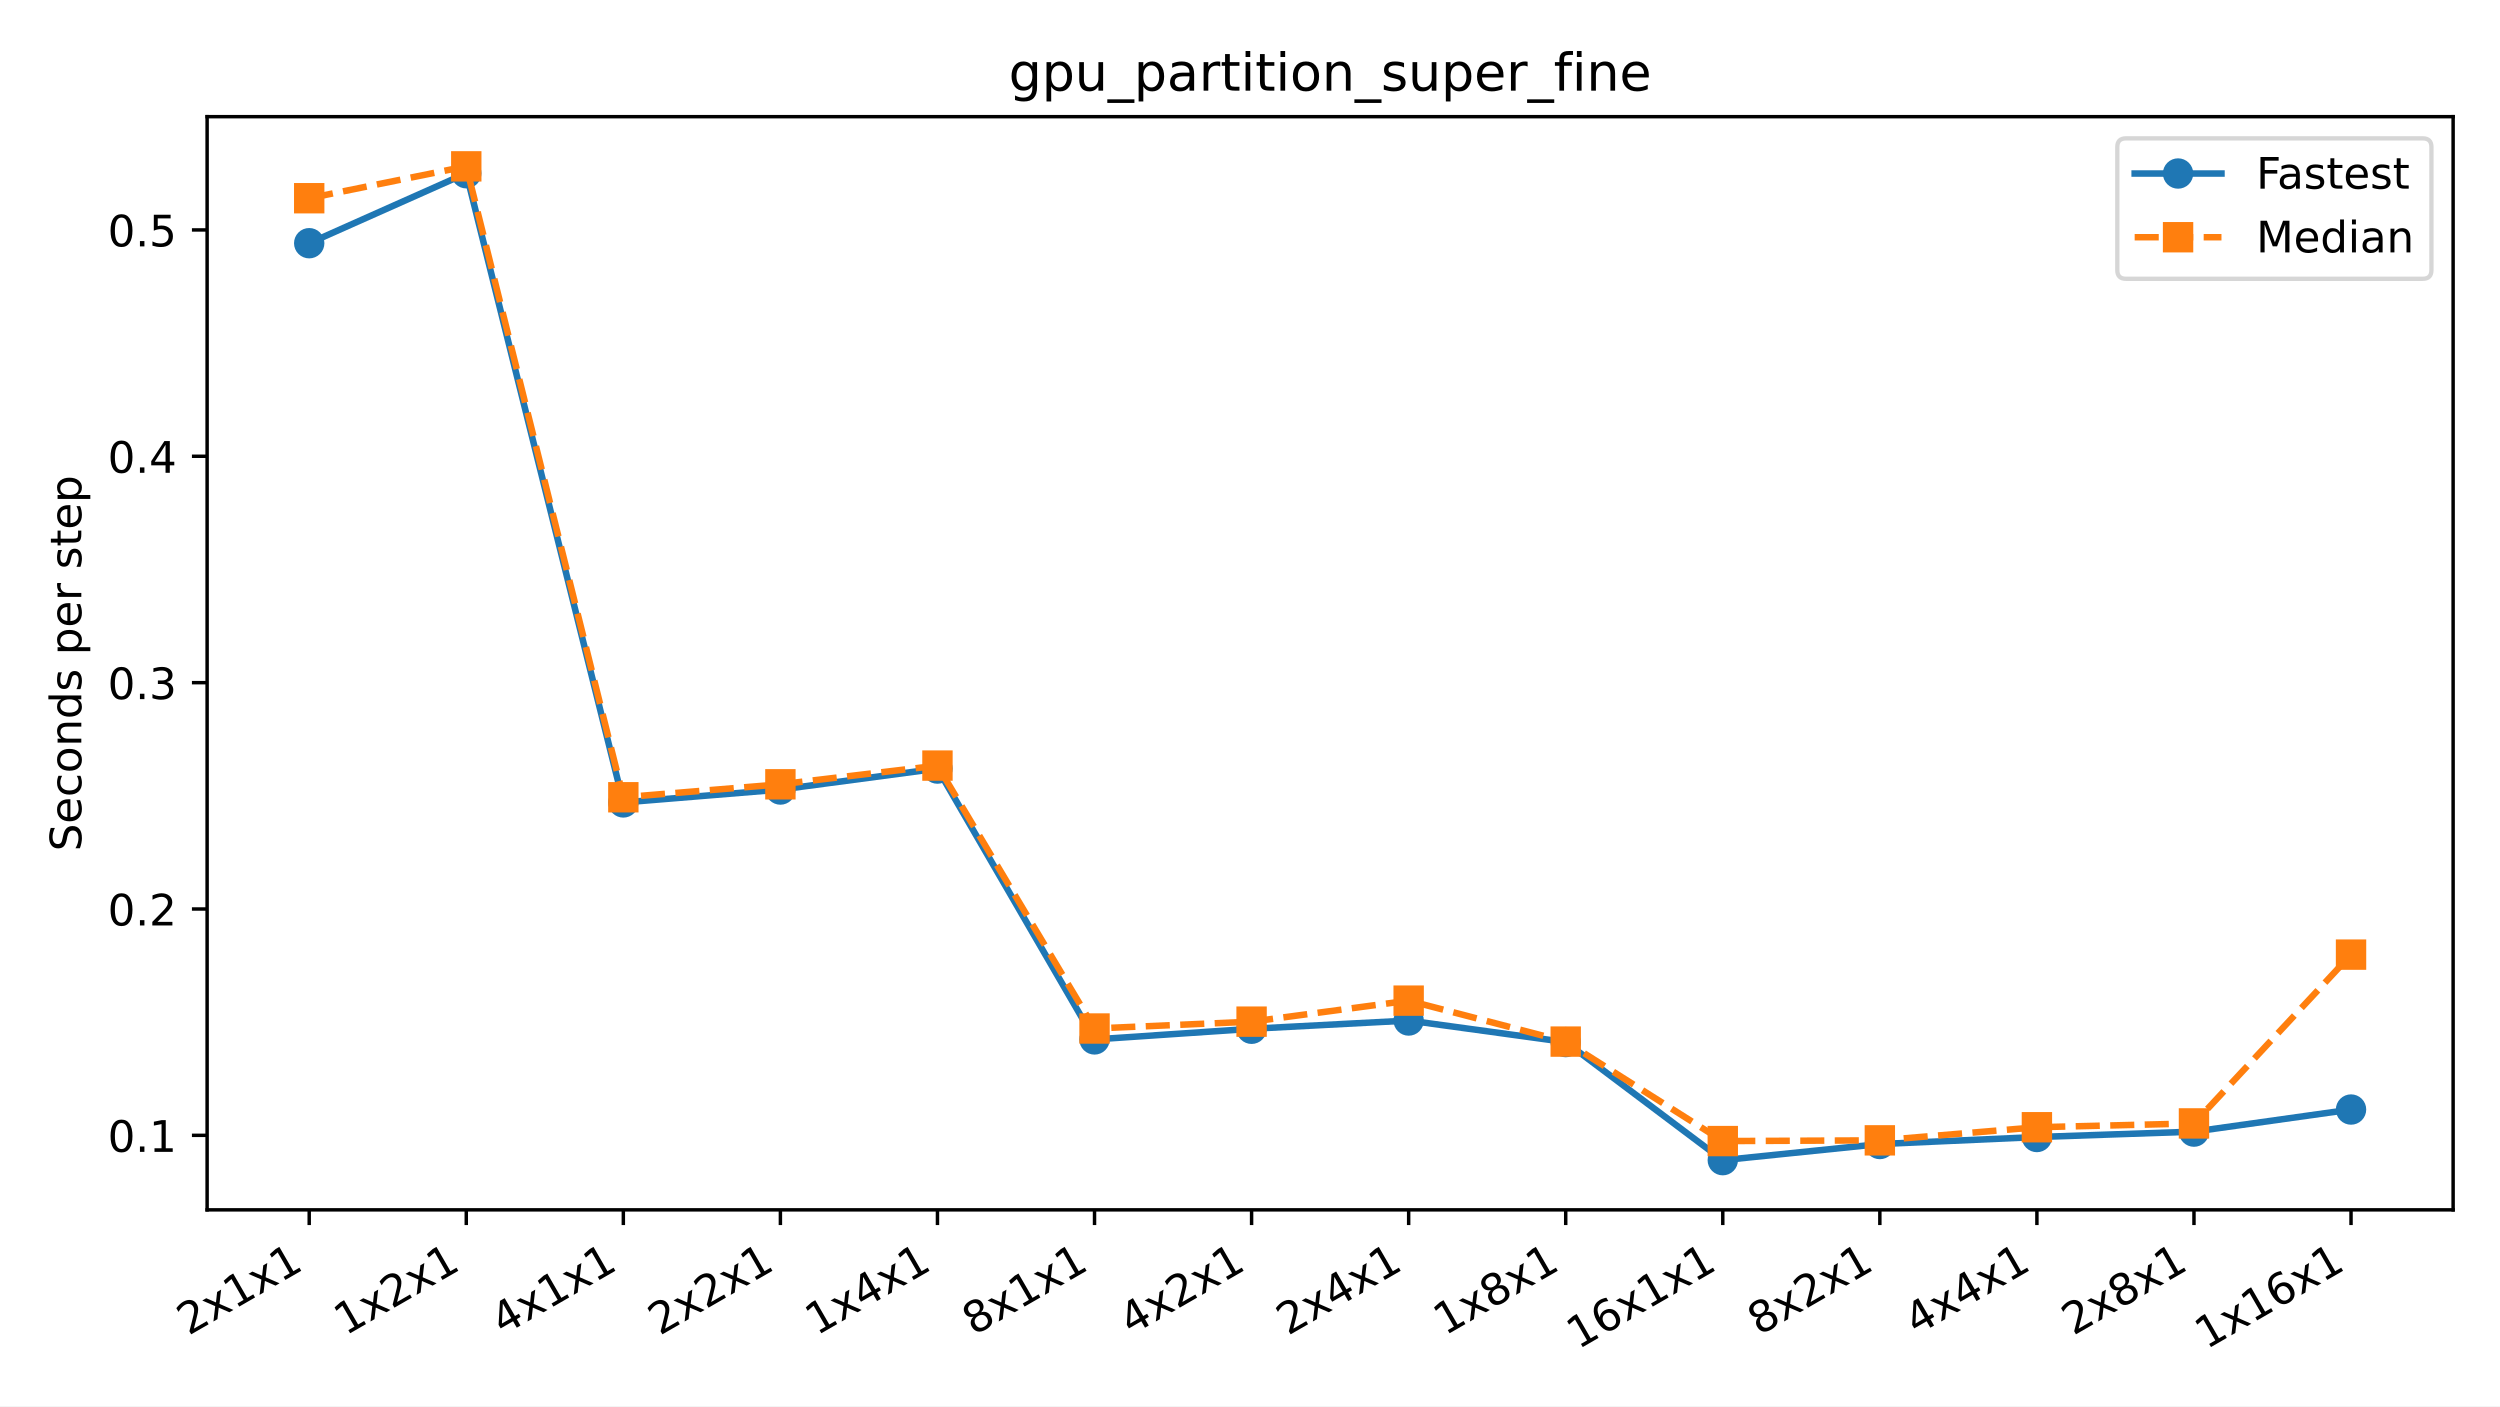
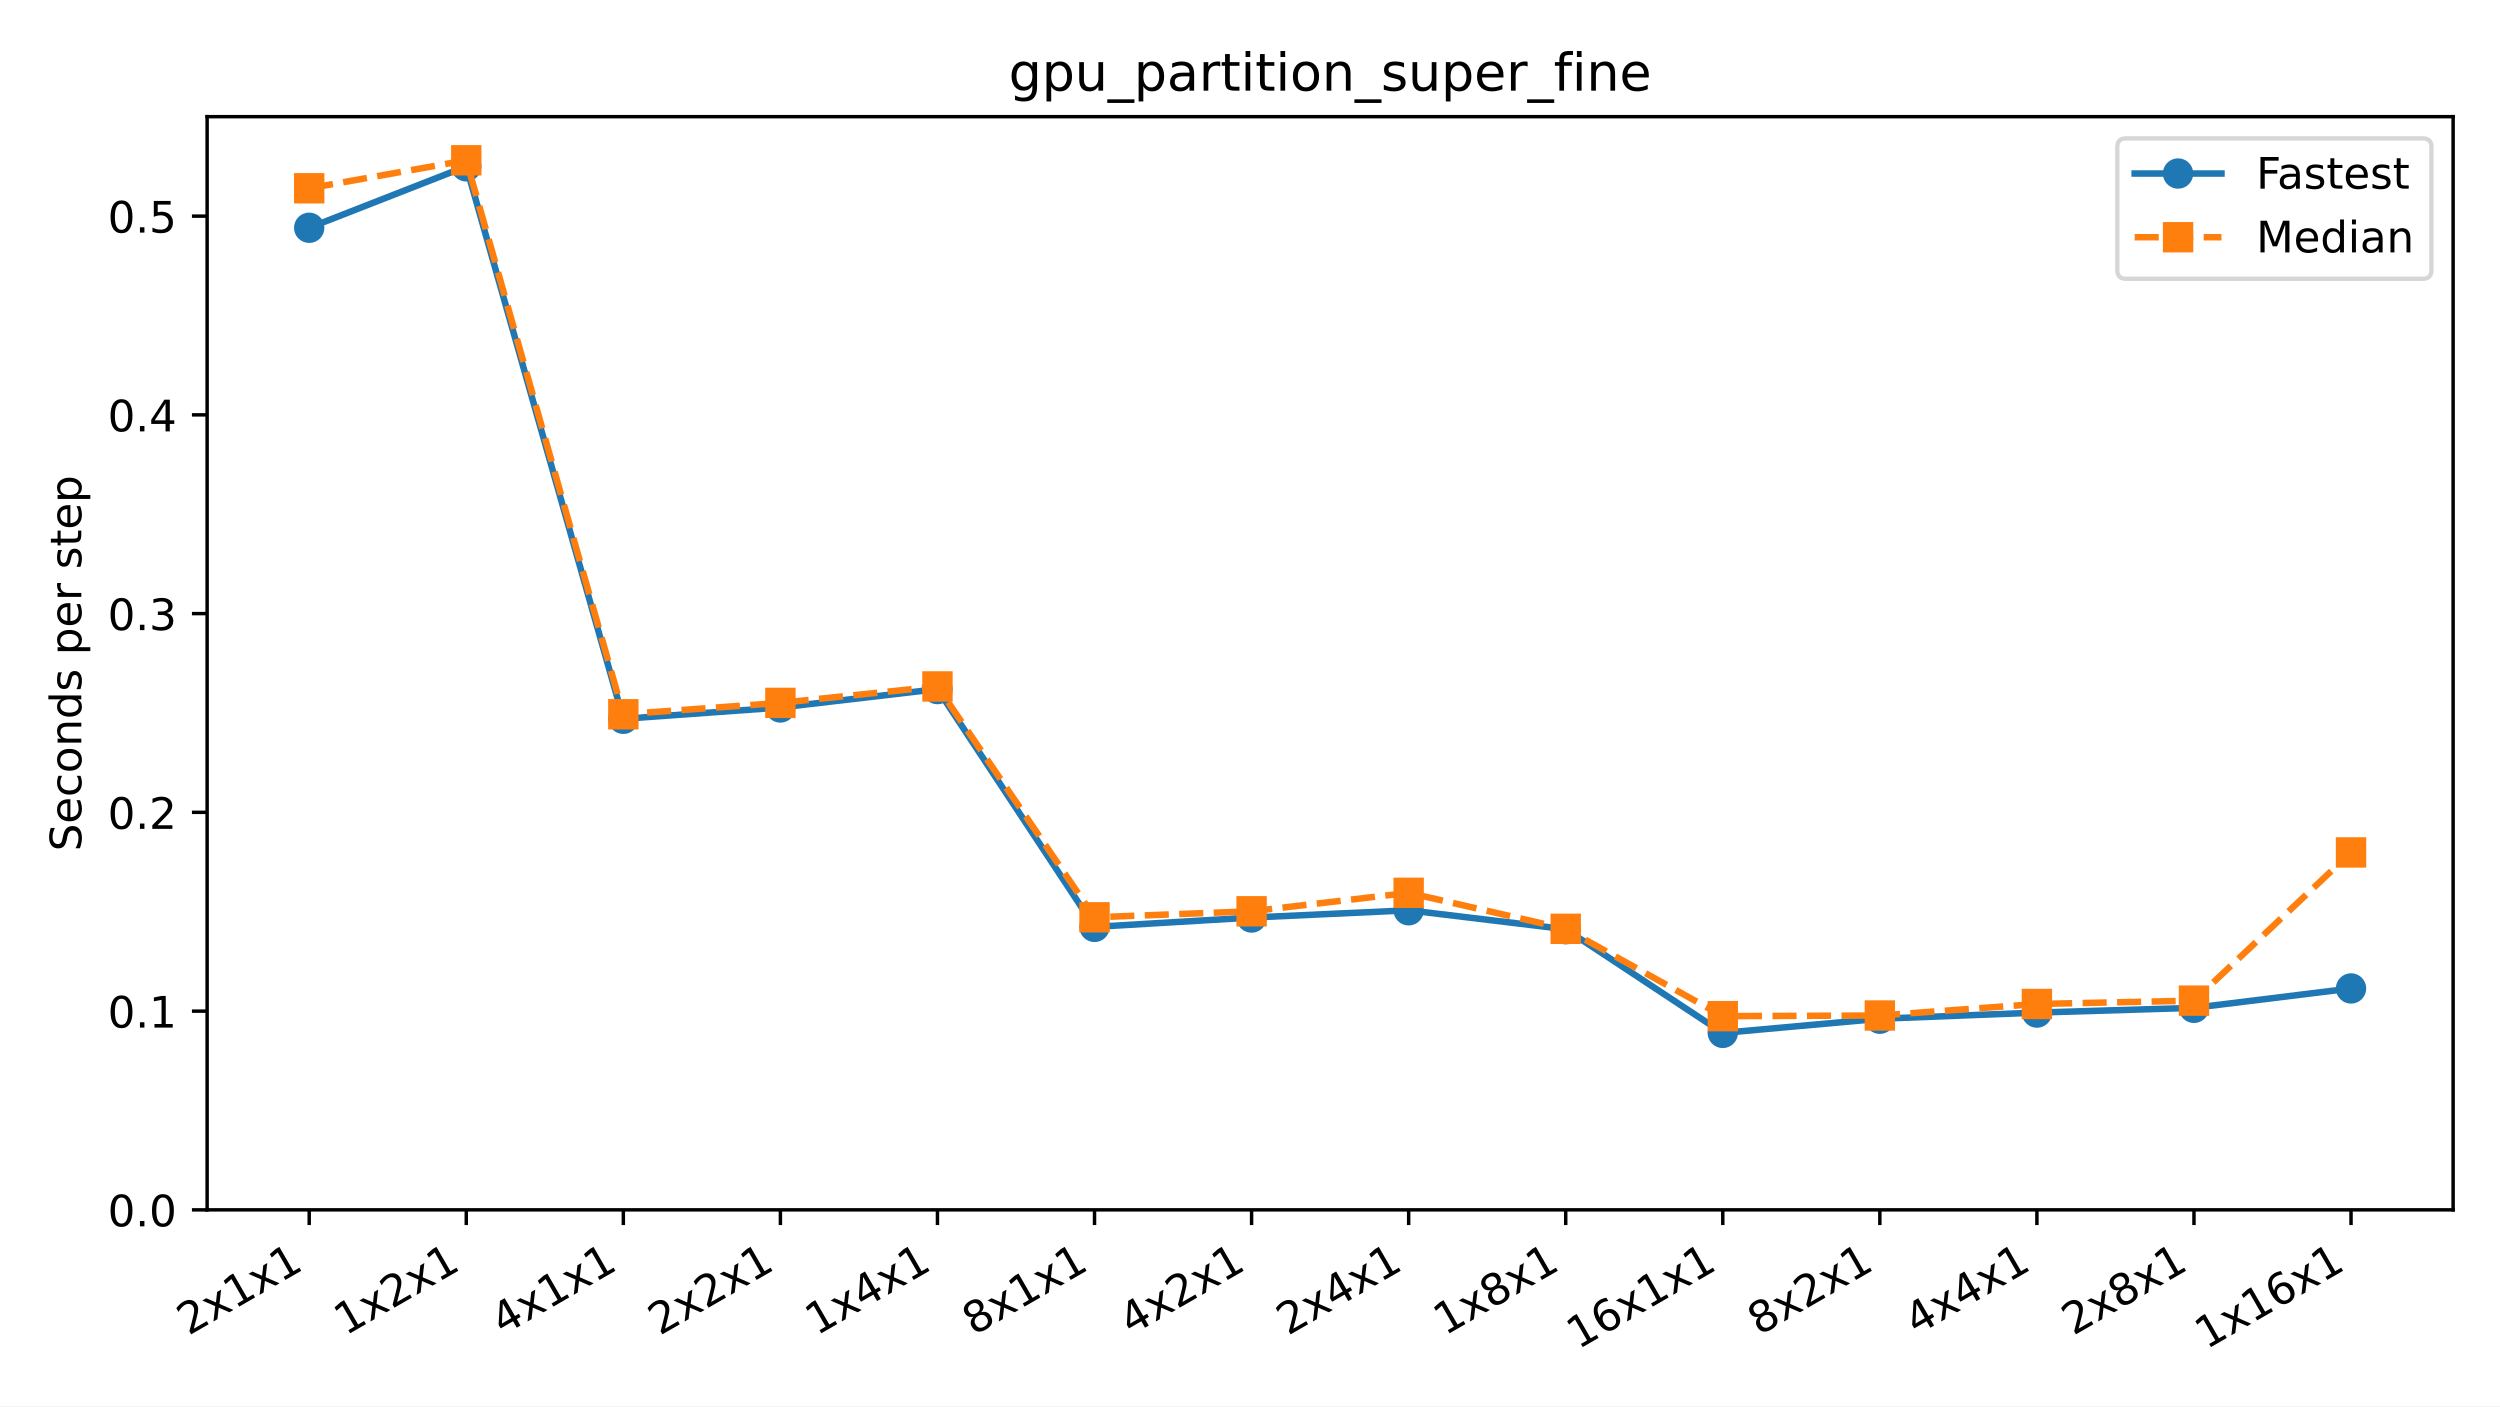
<svg xmlns="http://www.w3.org/2000/svg" xmlns:xlink="http://www.w3.org/1999/xlink" width="576pt" height="324pt" viewBox="0 0 576 324" version="1.1">
  <defs>
    <style type="text/css">*{stroke-linejoin: round; stroke-linecap: butt}</style>
  </defs>
  <g id="figure_1">
    <g id="patch_1">
      <path d="M 0 324 L 576 324 L 576 0 L 0 0 z " style="fill: #ffffff" />
    </g>
    <g id="axes_1">
      <g id="patch_2">
        <path d="M 47.72 278.75 L 565.2 278.75 L 565.2 26.88 L 47.72 26.88 z " style="fill: #ffffff" />
      </g>
      <g id="matplotlib.axis_1">
        <g id="xtick_1">
          <g id="line2d_1">
            <defs>
              <path id="m915a4b6a7f" d="M 0 0 L 0 3.5 " style="stroke: #000000; stroke-width: 0.8" />
            </defs>
            <g>
              <use xlink:href="#m915a4b6a7f" x="71.242" y="278.75" style="stroke: #000000; stroke-width: 0.8" />
            </g>
          </g>
          <g id="text_1">
            <text style="font-size: 10px; font-family: 'DejaVu Sans', 'Bitstream Vera Sans', 'Computer Modern Sans Serif', 'Lucida Grande', 'Verdana', 'Geneva', 'Lucid', 'Arial', 'Helvetica', 'Avant Garde', sans-serif" transform="translate(43.42014 307.7934) rotate(-30)">2x1x1</text>
          </g>
        </g>
        <g id="xtick_2">
          <g id="line2d_2">
            <g>
              <use xlink:href="#m915a4b6a7f" x="107.429" y="278.75" style="stroke: #000000; stroke-width: 0.8" />
            </g>
          </g>
          <g id="text_2">
            <text style="font-size: 10px; font-family: 'DejaVu Sans', 'Bitstream Vera Sans', 'Computer Modern Sans Serif', 'Lucida Grande', 'Verdana', 'Geneva', 'Lucid', 'Arial', 'Helvetica', 'Avant Garde', sans-serif" transform="translate(79.60755 307.7934) rotate(-30)">1x2x1</text>
          </g>
        </g>
        <g id="xtick_3">
          <g id="line2d_3">
            <g>
              <use xlink:href="#m915a4b6a7f" x="143.617" y="278.75" style="stroke: #000000; stroke-width: 0.8" />
            </g>
          </g>
          <g id="text_3">
            <text style="font-size: 10px; font-family: 'DejaVu Sans', 'Bitstream Vera Sans', 'Computer Modern Sans Serif', 'Lucida Grande', 'Verdana', 'Geneva', 'Lucid', 'Arial', 'Helvetica', 'Avant Garde', sans-serif" transform="translate(115.795 307.7934) rotate(-30)">4x1x1</text>
          </g>
        </g>
        <g id="xtick_4">
          <g id="line2d_4">
            <g>
              <use xlink:href="#m915a4b6a7f" x="179.804" y="278.75" style="stroke: #000000; stroke-width: 0.8" />
            </g>
          </g>
          <g id="text_4">
            <text style="font-size: 10px; font-family: 'DejaVu Sans', 'Bitstream Vera Sans', 'Computer Modern Sans Serif', 'Lucida Grande', 'Verdana', 'Geneva', 'Lucid', 'Arial', 'Helvetica', 'Avant Garde', sans-serif" transform="translate(151.9824 307.7934) rotate(-30)">2x2x1</text>
          </g>
        </g>
        <g id="xtick_5">
          <g id="line2d_5">
            <g>
              <use xlink:href="#m915a4b6a7f" x="215.991" y="278.75" style="stroke: #000000; stroke-width: 0.8" />
            </g>
          </g>
          <g id="text_5">
            <text style="font-size: 10px; font-family: 'DejaVu Sans', 'Bitstream Vera Sans', 'Computer Modern Sans Serif', 'Lucida Grande', 'Verdana', 'Geneva', 'Lucid', 'Arial', 'Helvetica', 'Avant Garde', sans-serif" transform="translate(188.1698 307.7934) rotate(-30)">1x4x1</text>
          </g>
        </g>
        <g id="xtick_6">
          <g id="line2d_6">
            <g>
              <use xlink:href="#m915a4b6a7f" x="252.179" y="278.75" style="stroke: #000000; stroke-width: 0.8" />
            </g>
          </g>
          <g id="text_6">
            <text style="font-size: 10px; font-family: 'DejaVu Sans', 'Bitstream Vera Sans', 'Computer Modern Sans Serif', 'Lucida Grande', 'Verdana', 'Geneva', 'Lucid', 'Arial', 'Helvetica', 'Avant Garde', sans-serif" transform="translate(224.3572 307.7934) rotate(-30)">8x1x1</text>
          </g>
        </g>
        <g id="xtick_7">
          <g id="line2d_7">
            <g>
              <use xlink:href="#m915a4b6a7f" x="288.366" y="278.75" style="stroke: #000000; stroke-width: 0.8" />
            </g>
          </g>
          <g id="text_7">
            <text style="font-size: 10px; font-family: 'DejaVu Sans', 'Bitstream Vera Sans', 'Computer Modern Sans Serif', 'Lucida Grande', 'Verdana', 'Geneva', 'Lucid', 'Arial', 'Helvetica', 'Avant Garde', sans-serif" transform="translate(260.5446 307.7934) rotate(-30)">4x2x1</text>
          </g>
        </g>
        <g id="xtick_8">
          <g id="line2d_8">
            <g>
              <use xlink:href="#m915a4b6a7f" x="324.554" y="278.75" style="stroke: #000000; stroke-width: 0.8" />
            </g>
          </g>
          <g id="text_8">
            <text style="font-size: 10px; font-family: 'DejaVu Sans', 'Bitstream Vera Sans', 'Computer Modern Sans Serif', 'Lucida Grande', 'Verdana', 'Geneva', 'Lucid', 'Arial', 'Helvetica', 'Avant Garde', sans-serif" transform="translate(296.732 307.7934) rotate(-30)">2x4x1</text>
          </g>
        </g>
        <g id="xtick_9">
          <g id="line2d_9">
            <g>
              <use xlink:href="#m915a4b6a7f" x="360.741" y="278.75" style="stroke: #000000; stroke-width: 0.8" />
            </g>
          </g>
          <g id="text_9">
            <text style="font-size: 10px; font-family: 'DejaVu Sans', 'Bitstream Vera Sans', 'Computer Modern Sans Serif', 'Lucida Grande', 'Verdana', 'Geneva', 'Lucid', 'Arial', 'Helvetica', 'Avant Garde', sans-serif" transform="translate(332.9194 307.7934) rotate(-30)">1x8x1</text>
          </g>
        </g>
        <g id="xtick_10">
          <g id="line2d_10">
            <g>
              <use xlink:href="#m915a4b6a7f" x="396.929" y="278.75" style="stroke: #000000; stroke-width: 0.8" />
            </g>
          </g>
          <g id="text_10">
            <text style="font-size: 10px; font-family: 'DejaVu Sans', 'Bitstream Vera Sans', 'Computer Modern Sans Serif', 'Lucida Grande', 'Verdana', 'Geneva', 'Lucid', 'Arial', 'Helvetica', 'Avant Garde', sans-serif" transform="translate(363.5968 310.9747) rotate(-30)">16x1x1</text>
          </g>
        </g>
        <g id="xtick_11">
          <g id="line2d_11">
            <g>
              <use xlink:href="#m915a4b6a7f" x="433.116" y="278.75" style="stroke: #000000; stroke-width: 0.8" />
            </g>
          </g>
          <g id="text_11">
            <text style="font-size: 10px; font-family: 'DejaVu Sans', 'Bitstream Vera Sans', 'Computer Modern Sans Serif', 'Lucida Grande', 'Verdana', 'Geneva', 'Lucid', 'Arial', 'Helvetica', 'Avant Garde', sans-serif" transform="translate(405.2943 307.7934) rotate(-30)">8x2x1</text>
          </g>
        </g>
        <g id="xtick_12">
          <g id="line2d_12">
            <g>
              <use xlink:href="#m915a4b6a7f" x="469.303" y="278.75" style="stroke: #000000; stroke-width: 0.8" />
            </g>
          </g>
          <g id="text_12">
            <text style="font-size: 10px; font-family: 'DejaVu Sans', 'Bitstream Vera Sans', 'Computer Modern Sans Serif', 'Lucida Grande', 'Verdana', 'Geneva', 'Lucid', 'Arial', 'Helvetica', 'Avant Garde', sans-serif" transform="translate(441.4817 307.7934) rotate(-30)">4x4x1</text>
          </g>
        </g>
        <g id="xtick_13">
          <g id="line2d_13">
            <g>
              <use xlink:href="#m915a4b6a7f" x="505.491" y="278.75" style="stroke: #000000; stroke-width: 0.8" />
            </g>
          </g>
          <g id="text_13">
            <text style="font-size: 10px; font-family: 'DejaVu Sans', 'Bitstream Vera Sans', 'Computer Modern Sans Serif', 'Lucida Grande', 'Verdana', 'Geneva', 'Lucid', 'Arial', 'Helvetica', 'Avant Garde', sans-serif" transform="translate(477.6691 307.7934) rotate(-30)">2x8x1</text>
          </g>
        </g>
        <g id="xtick_14">
          <g id="line2d_14">
            <g>
              <use xlink:href="#m915a4b6a7f" x="541.678" y="278.75" style="stroke: #000000; stroke-width: 0.8" />
            </g>
          </g>
          <g id="text_14">
            <text style="font-size: 10px; font-family: 'DejaVu Sans', 'Bitstream Vera Sans', 'Computer Modern Sans Serif', 'Lucida Grande', 'Verdana', 'Geneva', 'Lucid', 'Arial', 'Helvetica', 'Avant Garde', sans-serif" transform="translate(508.3464 310.9747) rotate(-30)">1x16x1</text>
          </g>
        </g>
      </g>
      <g id="matplotlib.axis_2">
        <g id="ytick_1">
          <g id="line2d_15">
            <defs>
              <path id="mc665064905" d="M 0 0 L -3.5 0 " style="stroke: #000000; stroke-width: 0.8" />
            </defs>
            <g>
-               <use xlink:href="#mc665064905" x="47.72" y="261.583" style="stroke: #000000; stroke-width: 0.8" />
+               <use xlink:href="#mc665064905" x="47.72" y="278.75" style="stroke: #000000; stroke-width: 0.8" />
            </g>
          </g>
          <g id="text_15">
-             <text style="font-size: 10px; font-family: 'DejaVu Sans', 'Bitstream Vera Sans', 'Computer Modern Sans Serif', 'Lucida Grande', 'Verdana', 'Geneva', 'Lucid', 'Arial', 'Helvetica', 'Avant Garde', sans-serif; text-anchor: end" x="40.72" y="265.382" transform="rotate(-0 40.72 265.3819)">0.1</text>
+             <text style="font-size: 10px; font-family: 'DejaVu Sans', 'Bitstream Vera Sans', 'Computer Modern Sans Serif', 'Lucida Grande', 'Verdana', 'Geneva', 'Lucid', 'Arial', 'Helvetica', 'Avant Garde', sans-serif; text-anchor: end" x="40.72" y="282.55" transform="rotate(-0 40.72 282.5497)">0.0</text>
          </g>
        </g>
        <g id="ytick_2">
          <g id="line2d_16">
            <g>
-               <use xlink:href="#mc665064905" x="47.72" y="209.432" style="stroke: #000000; stroke-width: 0.8" />
+               <use xlink:href="#mc665064905" x="47.72" y="232.959" style="stroke: #000000; stroke-width: 0.8" />
            </g>
          </g>
          <g id="text_16">
-             <text style="font-size: 10px; font-family: 'DejaVu Sans', 'Bitstream Vera Sans', 'Computer Modern Sans Serif', 'Lucida Grande', 'Verdana', 'Geneva', 'Lucid', 'Arial', 'Helvetica', 'Avant Garde', sans-serif; text-anchor: end" x="40.72" y="213.231" transform="rotate(-0 40.72 213.2307)">0.2</text>
+             <text style="font-size: 10px; font-family: 'DejaVu Sans', 'Bitstream Vera Sans', 'Computer Modern Sans Serif', 'Lucida Grande', 'Verdana', 'Geneva', 'Lucid', 'Arial', 'Helvetica', 'Avant Garde', sans-serif; text-anchor: end" x="40.72" y="236.759" transform="rotate(-0 40.72 236.7586)">0.1</text>
          </g>
        </g>
        <g id="ytick_3">
          <g id="line2d_17">
            <g>
-               <use xlink:href="#mc665064905" x="47.72" y="157.28" style="stroke: #000000; stroke-width: 0.8" />
+               <use xlink:href="#mc665064905" x="47.72" y="187.168" style="stroke: #000000; stroke-width: 0.8" />
            </g>
          </g>
          <g id="text_17">
-             <text style="font-size: 10px; font-family: 'DejaVu Sans', 'Bitstream Vera Sans', 'Computer Modern Sans Serif', 'Lucida Grande', 'Verdana', 'Geneva', 'Lucid', 'Arial', 'Helvetica', 'Avant Garde', sans-serif; text-anchor: end" x="40.72" y="161.08" transform="rotate(-0 40.72 161.0796)">0.3</text>
+             <text style="font-size: 10px; font-family: 'DejaVu Sans', 'Bitstream Vera Sans', 'Computer Modern Sans Serif', 'Lucida Grande', 'Verdana', 'Geneva', 'Lucid', 'Arial', 'Helvetica', 'Avant Garde', sans-serif; text-anchor: end" x="40.72" y="190.968" transform="rotate(-0 40.72 190.9676)">0.2</text>
          </g>
        </g>
        <g id="ytick_4">
          <g id="line2d_18">
            <g>
-               <use xlink:href="#mc665064905" x="47.72" y="105.129" style="stroke: #000000; stroke-width: 0.8" />
+               <use xlink:href="#mc665064905" x="47.72" y="141.377" style="stroke: #000000; stroke-width: 0.8" />
            </g>
          </g>
          <g id="text_18">
-             <text style="font-size: 10px; font-family: 'DejaVu Sans', 'Bitstream Vera Sans', 'Computer Modern Sans Serif', 'Lucida Grande', 'Verdana', 'Geneva', 'Lucid', 'Arial', 'Helvetica', 'Avant Garde', sans-serif; text-anchor: end" x="40.72" y="108.928" transform="rotate(-0 40.72 108.9284)">0.4</text>
+             <text style="font-size: 10px; font-family: 'DejaVu Sans', 'Bitstream Vera Sans', 'Computer Modern Sans Serif', 'Lucida Grande', 'Verdana', 'Geneva', 'Lucid', 'Arial', 'Helvetica', 'Avant Garde', sans-serif; text-anchor: end" x="40.72" y="145.177" transform="rotate(-0 40.72 145.1766)">0.3</text>
          </g>
        </g>
        <g id="ytick_5">
          <g id="line2d_19">
            <g>
-               <use xlink:href="#mc665064905" x="47.72" y="52.978" style="stroke: #000000; stroke-width: 0.8" />
+               <use xlink:href="#mc665064905" x="47.72" y="95.586" style="stroke: #000000; stroke-width: 0.8" />
            </g>
          </g>
          <g id="text_19">
-             <text style="font-size: 10px; font-family: 'DejaVu Sans', 'Bitstream Vera Sans', 'Computer Modern Sans Serif', 'Lucida Grande', 'Verdana', 'Geneva', 'Lucid', 'Arial', 'Helvetica', 'Avant Garde', sans-serif; text-anchor: end" x="40.72" y="56.777" transform="rotate(-0 40.72 56.77729)">0.5</text>
-           </g>
-         </g>
-         <g id="text_20">
+             <text style="font-size: 10px; font-family: 'DejaVu Sans', 'Bitstream Vera Sans', 'Computer Modern Sans Serif', 'Lucida Grande', 'Verdana', 'Geneva', 'Lucid', 'Arial', 'Helvetica', 'Avant Garde', sans-serif; text-anchor: end" x="40.72" y="99.386" transform="rotate(-0 40.72 99.38553)">0.4</text>
+           </g>
+         </g>
+         <g id="ytick_6">
+           <g id="line2d_20">
+             <g>
+               <use xlink:href="#mc665064905" x="47.72" y="49.795" style="stroke: #000000; stroke-width: 0.8" />
+             </g>
+           </g>
+           <g id="text_20">
+             <text style="font-size: 10px; font-family: 'DejaVu Sans', 'Bitstream Vera Sans', 'Computer Modern Sans Serif', 'Lucida Grande', 'Verdana', 'Geneva', 'Lucid', 'Arial', 'Helvetica', 'Avant Garde', sans-serif; text-anchor: end" x="40.72" y="53.594" transform="rotate(-0 40.72 53.59449)">0.5</text>
+           </g>
+         </g>
+         <g id="text_21">
          <text style="font-size: 10px; font-family: 'DejaVu Sans', 'Bitstream Vera Sans', 'Computer Modern Sans Serif', 'Lucida Grande', 'Verdana', 'Geneva', 'Lucid', 'Arial', 'Helvetica', 'Avant Garde', sans-serif; text-anchor: middle" x="18.737" y="152.815" transform="rotate(-90 18.73719 152.8152)">Seconds per step</text>
        </g>
      </g>
-       <g id="line2d_20">
-         <path d="M 71.242 56.035 L 107.429 39.918 L 143.617 184.883 L 179.804 181.91 L 215.991 177.083 L 252.179 239.484 L 288.366 237.03 L 324.554 235.129 L 360.741 240.096 L 396.929 267.302 L 433.116 263.584 L 469.303 261.97 L 505.491 260.726 L 541.678 255.637 " clip-path="url(#p97ec020c4a)" style="fill: none; stroke: #1f77b4; stroke-width: 1.5; stroke-linecap: square" />
+       <g id="line2d_21">
+         <path d="M 71.242 52.479 L 107.429 38.328 L 143.617 165.614 L 179.804 163.003 L 215.991 158.765 L 252.179 213.556 L 288.366 211.401 L 324.554 209.732 L 360.741 214.094 L 396.929 237.981 L 433.116 234.717 L 469.303 233.3 L 505.491 232.207 L 541.678 227.739 " clip-path="url(#p97ec020c4a)" style="fill: none; stroke: #1f77b4; stroke-width: 1.5; stroke-linecap: square" />
        <defs>
          <path id="mfb15104b4f" d="M 0 3 C 0.796 3 1.559 2.684 2.121 2.121 C 2.684 1.559 3 0.796 3 0 C 3 -0.796 2.684 -1.559 2.121 -2.121 C 1.559 -2.684 0.796 -3 0 -3 C -0.796 -3 -1.559 -2.684 -2.121 -2.121 C -2.684 -1.559 -3 -0.796 -3 0 C -3 0.796 -2.684 1.559 -2.121 2.121 C -1.559 2.684 -0.796 3 0 3 z " style="stroke: #1f77b4" />
        </defs>
        <g clip-path="url(#p97ec020c4a)">
-           <use xlink:href="#mfb15104b4f" x="71.242" y="56.035" style="fill: #1f77b4; stroke: #1f77b4" />
-           <use xlink:href="#mfb15104b4f" x="107.429" y="39.918" style="fill: #1f77b4; stroke: #1f77b4" />
-           <use xlink:href="#mfb15104b4f" x="143.617" y="184.883" style="fill: #1f77b4; stroke: #1f77b4" />
-           <use xlink:href="#mfb15104b4f" x="179.804" y="181.91" style="fill: #1f77b4; stroke: #1f77b4" />
-           <use xlink:href="#mfb15104b4f" x="215.991" y="177.083" style="fill: #1f77b4; stroke: #1f77b4" />
-           <use xlink:href="#mfb15104b4f" x="252.179" y="239.484" style="fill: #1f77b4; stroke: #1f77b4" />
-           <use xlink:href="#mfb15104b4f" x="288.366" y="237.03" style="fill: #1f77b4; stroke: #1f77b4" />
-           <use xlink:href="#mfb15104b4f" x="324.554" y="235.129" style="fill: #1f77b4; stroke: #1f77b4" />
-           <use xlink:href="#mfb15104b4f" x="360.741" y="240.096" style="fill: #1f77b4; stroke: #1f77b4" />
-           <use xlink:href="#mfb15104b4f" x="396.929" y="267.302" style="fill: #1f77b4; stroke: #1f77b4" />
-           <use xlink:href="#mfb15104b4f" x="433.116" y="263.584" style="fill: #1f77b4; stroke: #1f77b4" />
-           <use xlink:href="#mfb15104b4f" x="469.303" y="261.97" style="fill: #1f77b4; stroke: #1f77b4" />
-           <use xlink:href="#mfb15104b4f" x="505.491" y="260.726" style="fill: #1f77b4; stroke: #1f77b4" />
-           <use xlink:href="#mfb15104b4f" x="541.678" y="255.637" style="fill: #1f77b4; stroke: #1f77b4" />
-         </g>
-       </g>
-       <g id="line2d_21">
-         <path d="M 71.242 45.67 L 107.429 38.329 L 143.617 183.69 L 179.804 180.704 L 215.991 176.393 L 252.179 236.97 L 288.366 235.388 L 324.554 230.547 L 360.741 239.985 L 396.929 262.905 L 433.116 262.736 L 469.303 259.716 L 505.491 258.836 L 541.678 219.946 " clip-path="url(#p97ec020c4a)" style="fill: none; stroke-dasharray: 5.55,2.4; stroke-dashoffset: 0; stroke: #ff7f0e; stroke-width: 1.5" />
+           <use xlink:href="#mfb15104b4f" x="71.242" y="52.479" style="fill: #1f77b4; stroke: #1f77b4" />
+           <use xlink:href="#mfb15104b4f" x="107.429" y="38.328" style="fill: #1f77b4; stroke: #1f77b4" />
+           <use xlink:href="#mfb15104b4f" x="143.617" y="165.614" style="fill: #1f77b4; stroke: #1f77b4" />
+           <use xlink:href="#mfb15104b4f" x="179.804" y="163.003" style="fill: #1f77b4; stroke: #1f77b4" />
+           <use xlink:href="#mfb15104b4f" x="215.991" y="158.765" style="fill: #1f77b4; stroke: #1f77b4" />
+           <use xlink:href="#mfb15104b4f" x="252.179" y="213.556" style="fill: #1f77b4; stroke: #1f77b4" />
+           <use xlink:href="#mfb15104b4f" x="288.366" y="211.401" style="fill: #1f77b4; stroke: #1f77b4" />
+           <use xlink:href="#mfb15104b4f" x="324.554" y="209.732" style="fill: #1f77b4; stroke: #1f77b4" />
+           <use xlink:href="#mfb15104b4f" x="360.741" y="214.094" style="fill: #1f77b4; stroke: #1f77b4" />
+           <use xlink:href="#mfb15104b4f" x="396.929" y="237.981" style="fill: #1f77b4; stroke: #1f77b4" />
+           <use xlink:href="#mfb15104b4f" x="433.116" y="234.717" style="fill: #1f77b4; stroke: #1f77b4" />
+           <use xlink:href="#mfb15104b4f" x="469.303" y="233.3" style="fill: #1f77b4; stroke: #1f77b4" />
+           <use xlink:href="#mfb15104b4f" x="505.491" y="232.207" style="fill: #1f77b4; stroke: #1f77b4" />
+           <use xlink:href="#mfb15104b4f" x="541.678" y="227.739" style="fill: #1f77b4; stroke: #1f77b4" />
+         </g>
+       </g>
+       <g id="line2d_22">
+         <path d="M 71.242 43.379 L 107.429 36.932 L 143.617 164.566 L 179.804 161.944 L 215.991 158.159 L 252.179 211.348 L 288.366 209.959 L 324.554 205.709 L 360.741 213.996 L 396.929 234.121 L 433.116 233.972 L 469.303 231.321 L 505.491 230.548 L 541.678 196.401 " clip-path="url(#p97ec020c4a)" style="fill: none; stroke-dasharray: 5.55,2.4; stroke-dashoffset: 0; stroke: #ff7f0e; stroke-width: 1.5" />
        <defs>
          <path id="m5a906554f0" d="M -3 3 L 3 3 L 3 -3 L -3 -3 z " style="stroke: #ff7f0e; stroke-linejoin: miter" />
        </defs>
        <g clip-path="url(#p97ec020c4a)">
-           <use xlink:href="#m5a906554f0" x="71.242" y="45.67" style="fill: #ff7f0e; stroke: #ff7f0e; stroke-linejoin: miter" />
-           <use xlink:href="#m5a906554f0" x="107.429" y="38.329" style="fill: #ff7f0e; stroke: #ff7f0e; stroke-linejoin: miter" />
-           <use xlink:href="#m5a906554f0" x="143.617" y="183.69" style="fill: #ff7f0e; stroke: #ff7f0e; stroke-linejoin: miter" />
-           <use xlink:href="#m5a906554f0" x="179.804" y="180.704" style="fill: #ff7f0e; stroke: #ff7f0e; stroke-linejoin: miter" />
-           <use xlink:href="#m5a906554f0" x="215.991" y="176.393" style="fill: #ff7f0e; stroke: #ff7f0e; stroke-linejoin: miter" />
-           <use xlink:href="#m5a906554f0" x="252.179" y="236.97" style="fill: #ff7f0e; stroke: #ff7f0e; stroke-linejoin: miter" />
-           <use xlink:href="#m5a906554f0" x="288.366" y="235.388" style="fill: #ff7f0e; stroke: #ff7f0e; stroke-linejoin: miter" />
-           <use xlink:href="#m5a906554f0" x="324.554" y="230.547" style="fill: #ff7f0e; stroke: #ff7f0e; stroke-linejoin: miter" />
-           <use xlink:href="#m5a906554f0" x="360.741" y="239.985" style="fill: #ff7f0e; stroke: #ff7f0e; stroke-linejoin: miter" />
-           <use xlink:href="#m5a906554f0" x="396.929" y="262.905" style="fill: #ff7f0e; stroke: #ff7f0e; stroke-linejoin: miter" />
-           <use xlink:href="#m5a906554f0" x="433.116" y="262.736" style="fill: #ff7f0e; stroke: #ff7f0e; stroke-linejoin: miter" />
-           <use xlink:href="#m5a906554f0" x="469.303" y="259.716" style="fill: #ff7f0e; stroke: #ff7f0e; stroke-linejoin: miter" />
-           <use xlink:href="#m5a906554f0" x="505.491" y="258.836" style="fill: #ff7f0e; stroke: #ff7f0e; stroke-linejoin: miter" />
-           <use xlink:href="#m5a906554f0" x="541.678" y="219.946" style="fill: #ff7f0e; stroke: #ff7f0e; stroke-linejoin: miter" />
+           <use xlink:href="#m5a906554f0" x="71.242" y="43.379" style="fill: #ff7f0e; stroke: #ff7f0e; stroke-linejoin: miter" />
+           <use xlink:href="#m5a906554f0" x="107.429" y="36.932" style="fill: #ff7f0e; stroke: #ff7f0e; stroke-linejoin: miter" />
+           <use xlink:href="#m5a906554f0" x="143.617" y="164.566" style="fill: #ff7f0e; stroke: #ff7f0e; stroke-linejoin: miter" />
+           <use xlink:href="#m5a906554f0" x="179.804" y="161.944" style="fill: #ff7f0e; stroke: #ff7f0e; stroke-linejoin: miter" />
+           <use xlink:href="#m5a906554f0" x="215.991" y="158.159" style="fill: #ff7f0e; stroke: #ff7f0e; stroke-linejoin: miter" />
+           <use xlink:href="#m5a906554f0" x="252.179" y="211.348" style="fill: #ff7f0e; stroke: #ff7f0e; stroke-linejoin: miter" />
+           <use xlink:href="#m5a906554f0" x="288.366" y="209.959" style="fill: #ff7f0e; stroke: #ff7f0e; stroke-linejoin: miter" />
+           <use xlink:href="#m5a906554f0" x="324.554" y="205.709" style="fill: #ff7f0e; stroke: #ff7f0e; stroke-linejoin: miter" />
+           <use xlink:href="#m5a906554f0" x="360.741" y="213.996" style="fill: #ff7f0e; stroke: #ff7f0e; stroke-linejoin: miter" />
+           <use xlink:href="#m5a906554f0" x="396.929" y="234.121" style="fill: #ff7f0e; stroke: #ff7f0e; stroke-linejoin: miter" />
+           <use xlink:href="#m5a906554f0" x="433.116" y="233.972" style="fill: #ff7f0e; stroke: #ff7f0e; stroke-linejoin: miter" />
+           <use xlink:href="#m5a906554f0" x="469.303" y="231.321" style="fill: #ff7f0e; stroke: #ff7f0e; stroke-linejoin: miter" />
+           <use xlink:href="#m5a906554f0" x="505.491" y="230.548" style="fill: #ff7f0e; stroke: #ff7f0e; stroke-linejoin: miter" />
+           <use xlink:href="#m5a906554f0" x="541.678" y="196.401" style="fill: #ff7f0e; stroke: #ff7f0e; stroke-linejoin: miter" />
        </g>
      </g>
      <g id="patch_3">
        <path d="M 47.72 278.75 L 47.72 26.88 " style="fill: none; stroke: #000000; stroke-width: 0.8; stroke-linejoin: miter; stroke-linecap: square" />
      </g>
      <g id="patch_4">
        <path d="M 565.2 278.75 L 565.2 26.88 " style="fill: none; stroke: #000000; stroke-width: 0.8; stroke-linejoin: miter; stroke-linecap: square" />
      </g>
      <g id="patch_5">
        <path d="M 47.72 278.75 L 565.2 278.75 " style="fill: none; stroke: #000000; stroke-width: 0.8; stroke-linejoin: miter; stroke-linecap: square" />
      </g>
      <g id="patch_6">
        <path d="M 47.72 26.88 L 565.2 26.88 " style="fill: none; stroke: #000000; stroke-width: 0.8; stroke-linejoin: miter; stroke-linecap: square" />
      </g>
-       <g id="text_21">
+       <g id="text_22">
        <text style="font-size: 12px; font-family: 'DejaVu Sans', 'Bitstream Vera Sans', 'Computer Modern Sans Serif', 'Lucida Grande', 'Verdana', 'Geneva', 'Lucid', 'Arial', 'Helvetica', 'Avant Garde', sans-serif; text-anchor: middle" x="306.46" y="20.88" transform="rotate(-0 306.46 20.88)">gpu_partition_super_fine</text>
      </g>
      <g id="legend_1">
        <g id="patch_7">
          <path d="M 489.827 64.236 L 558.2 64.236 Q 560.2 64.236 560.2 62.236 L 560.2 33.88 Q 560.2 31.88 558.2 31.88 L 489.827 31.88 Q 487.827 31.88 487.827 33.88 L 487.827 62.236 Q 487.827 64.236 489.827 64.236 z " style="fill: #ffffff; opacity: 0.8; stroke: #cccccc; stroke-linejoin: miter" />
        </g>
-         <g id="line2d_22">
+         <g id="line2d_23">
          <path d="M 491.827 39.978 L 501.827 39.978 L 511.827 39.978 " style="fill: none; stroke: #1f77b4; stroke-width: 1.5; stroke-linecap: square" />
          <g>
            <use xlink:href="#mfb15104b4f" x="501.827" y="39.978" style="fill: #1f77b4; stroke: #1f77b4" />
          </g>
        </g>
-         <g id="text_22">
+         <g id="text_23">
          <text style="font-size: 10px; font-family: 'DejaVu Sans', 'Bitstream Vera Sans', 'Computer Modern Sans Serif', 'Lucida Grande', 'Verdana', 'Geneva', 'Lucid', 'Arial', 'Helvetica', 'Avant Garde', sans-serif; text-anchor: start" x="519.827" y="43.478" transform="rotate(-0 519.8266 43.47844)">Fastest</text>
        </g>
-         <g id="line2d_23">
+         <g id="line2d_24">
          <path d="M 491.827 54.657 L 501.827 54.657 L 511.827 54.657 " style="fill: none; stroke-dasharray: 5.55,2.4; stroke-dashoffset: 0; stroke: #ff7f0e; stroke-width: 1.5" />
          <g>
            <use xlink:href="#m5a906554f0" x="501.827" y="54.657" style="fill: #ff7f0e; stroke: #ff7f0e; stroke-linejoin: miter" />
          </g>
        </g>
-         <g id="text_23">
+         <g id="text_24">
          <text style="font-size: 10px; font-family: 'DejaVu Sans', 'Bitstream Vera Sans', 'Computer Modern Sans Serif', 'Lucida Grande', 'Verdana', 'Geneva', 'Lucid', 'Arial', 'Helvetica', 'Avant Garde', sans-serif; text-anchor: start" x="519.827" y="58.157" transform="rotate(-0 519.8266 58.15656)">Median</text>
        </g>
      </g>
    </g>
  </g>
  <defs>
    <clipPath id="p97ec020c4a">
      <rect x="47.72" y="26.88" width="517.48" height="251.87" />
    </clipPath>
  </defs>
</svg>
